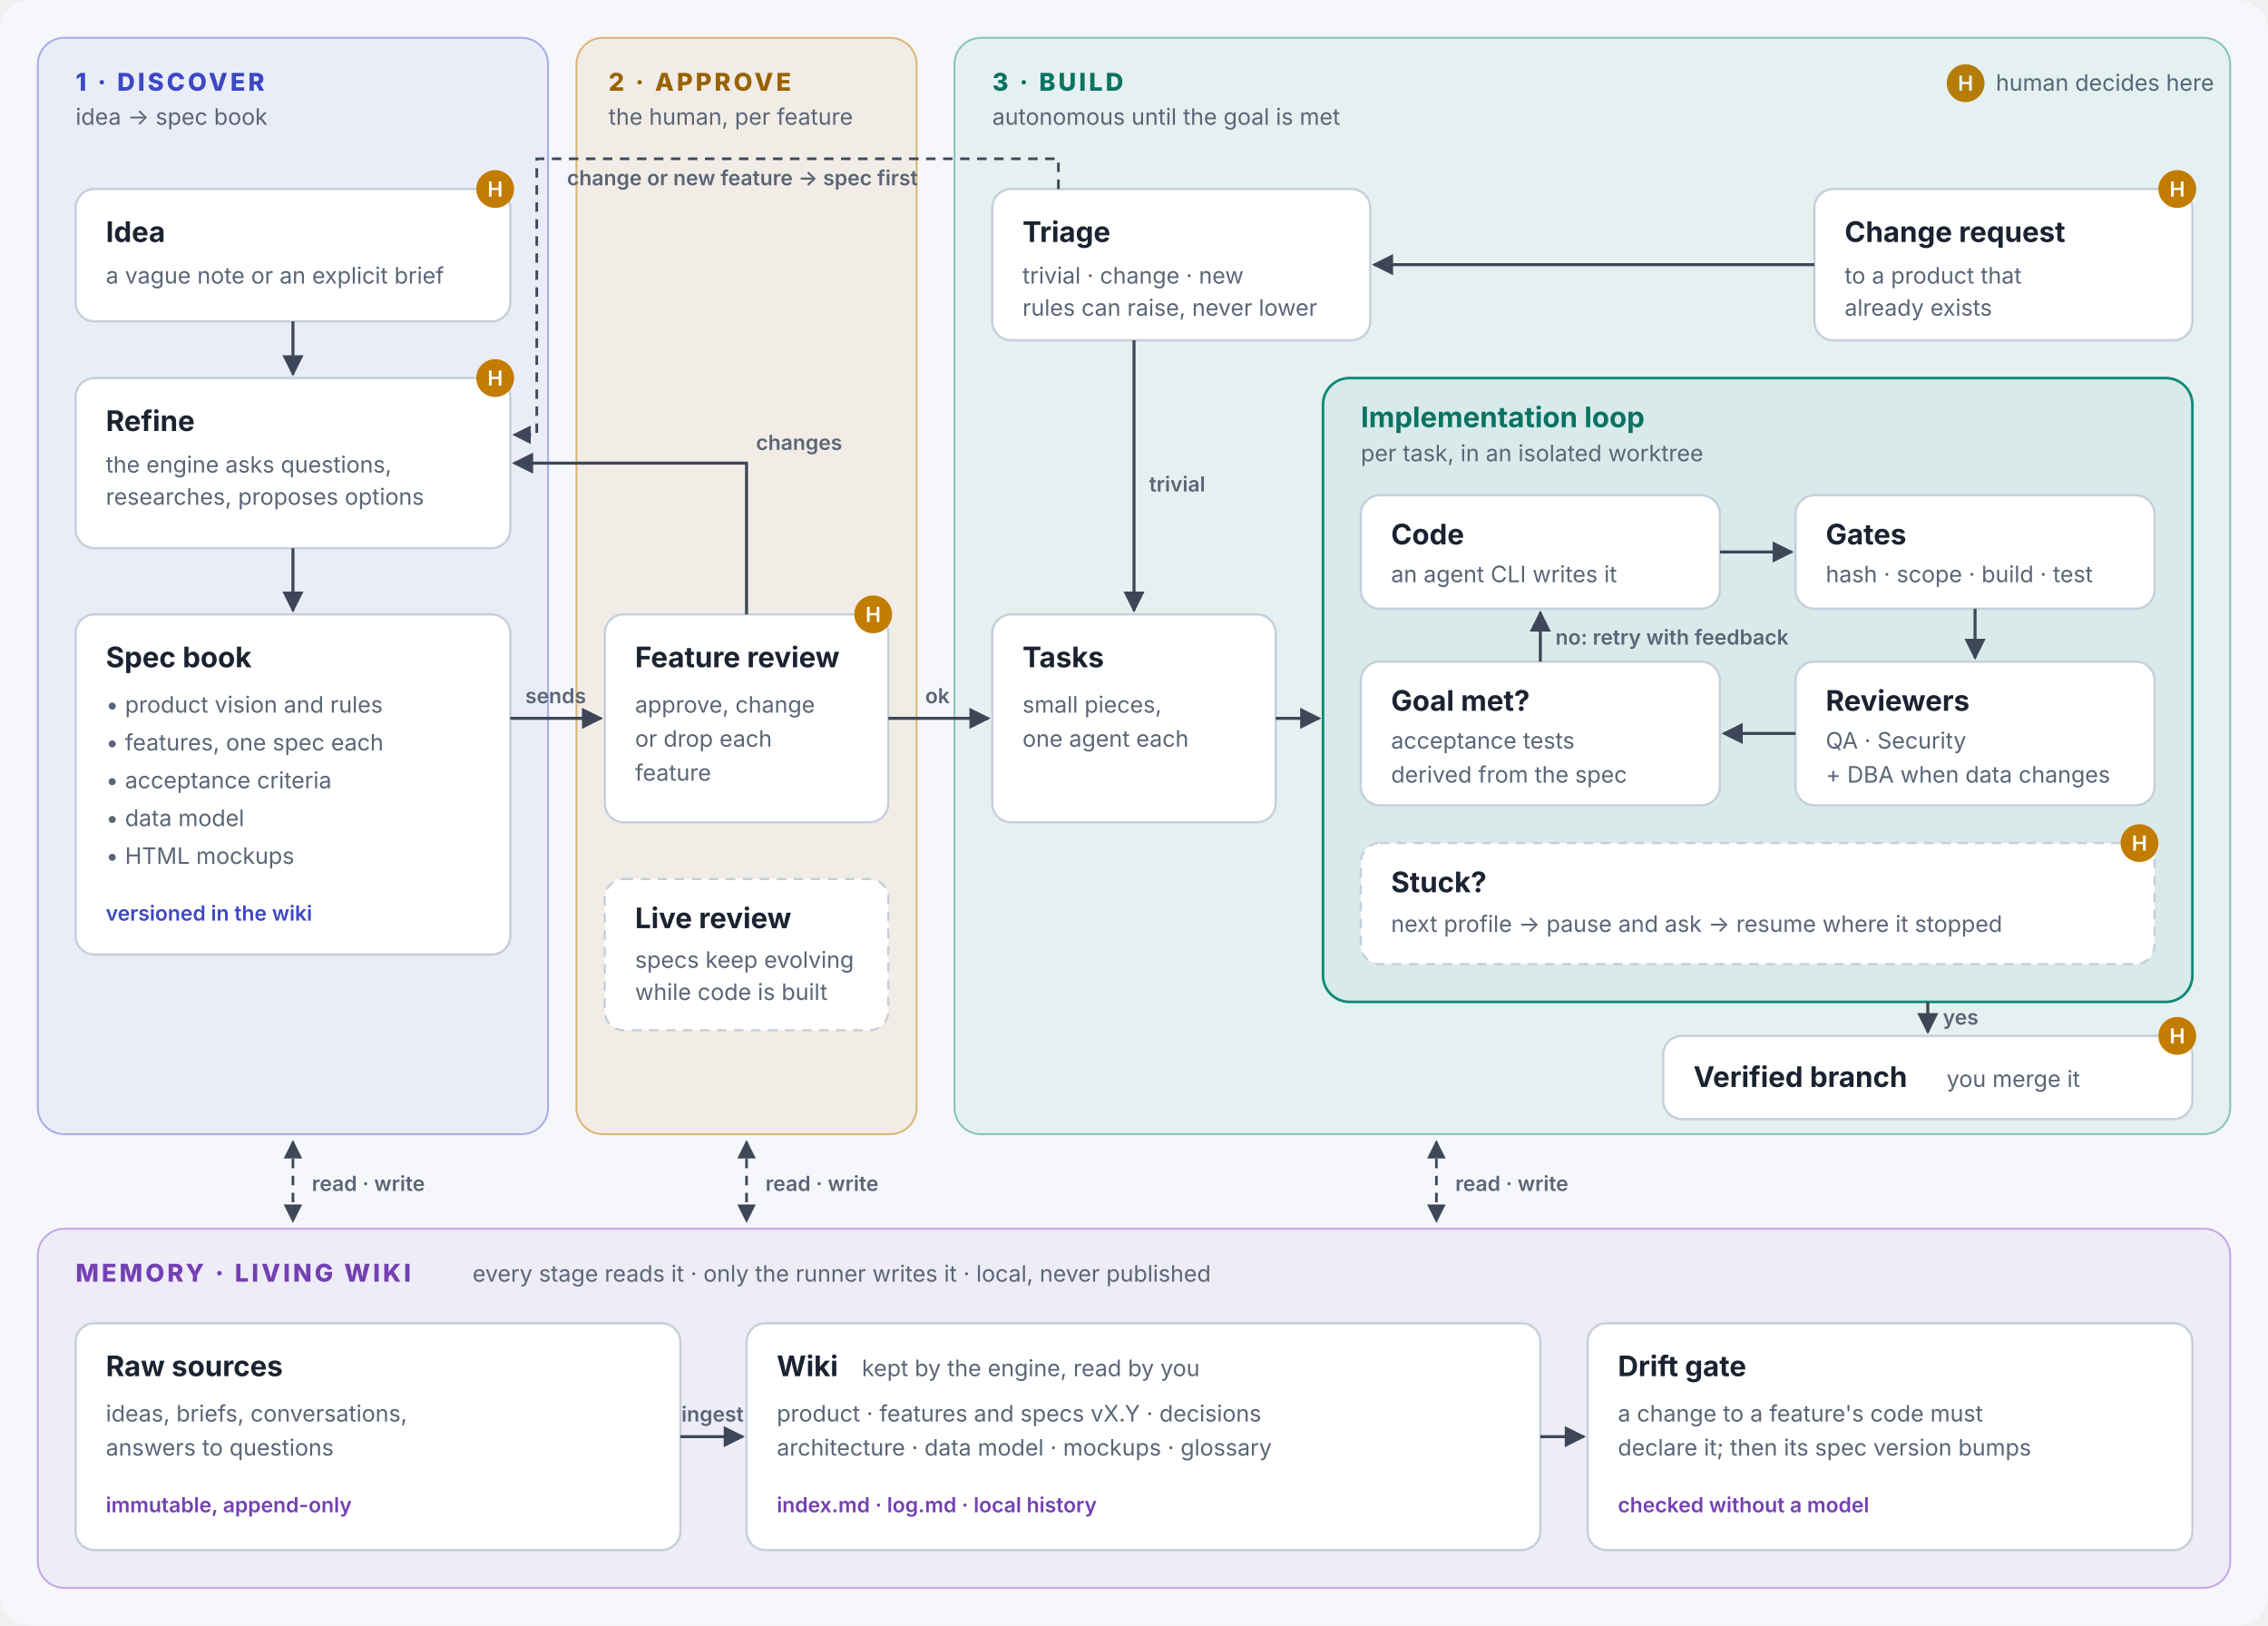
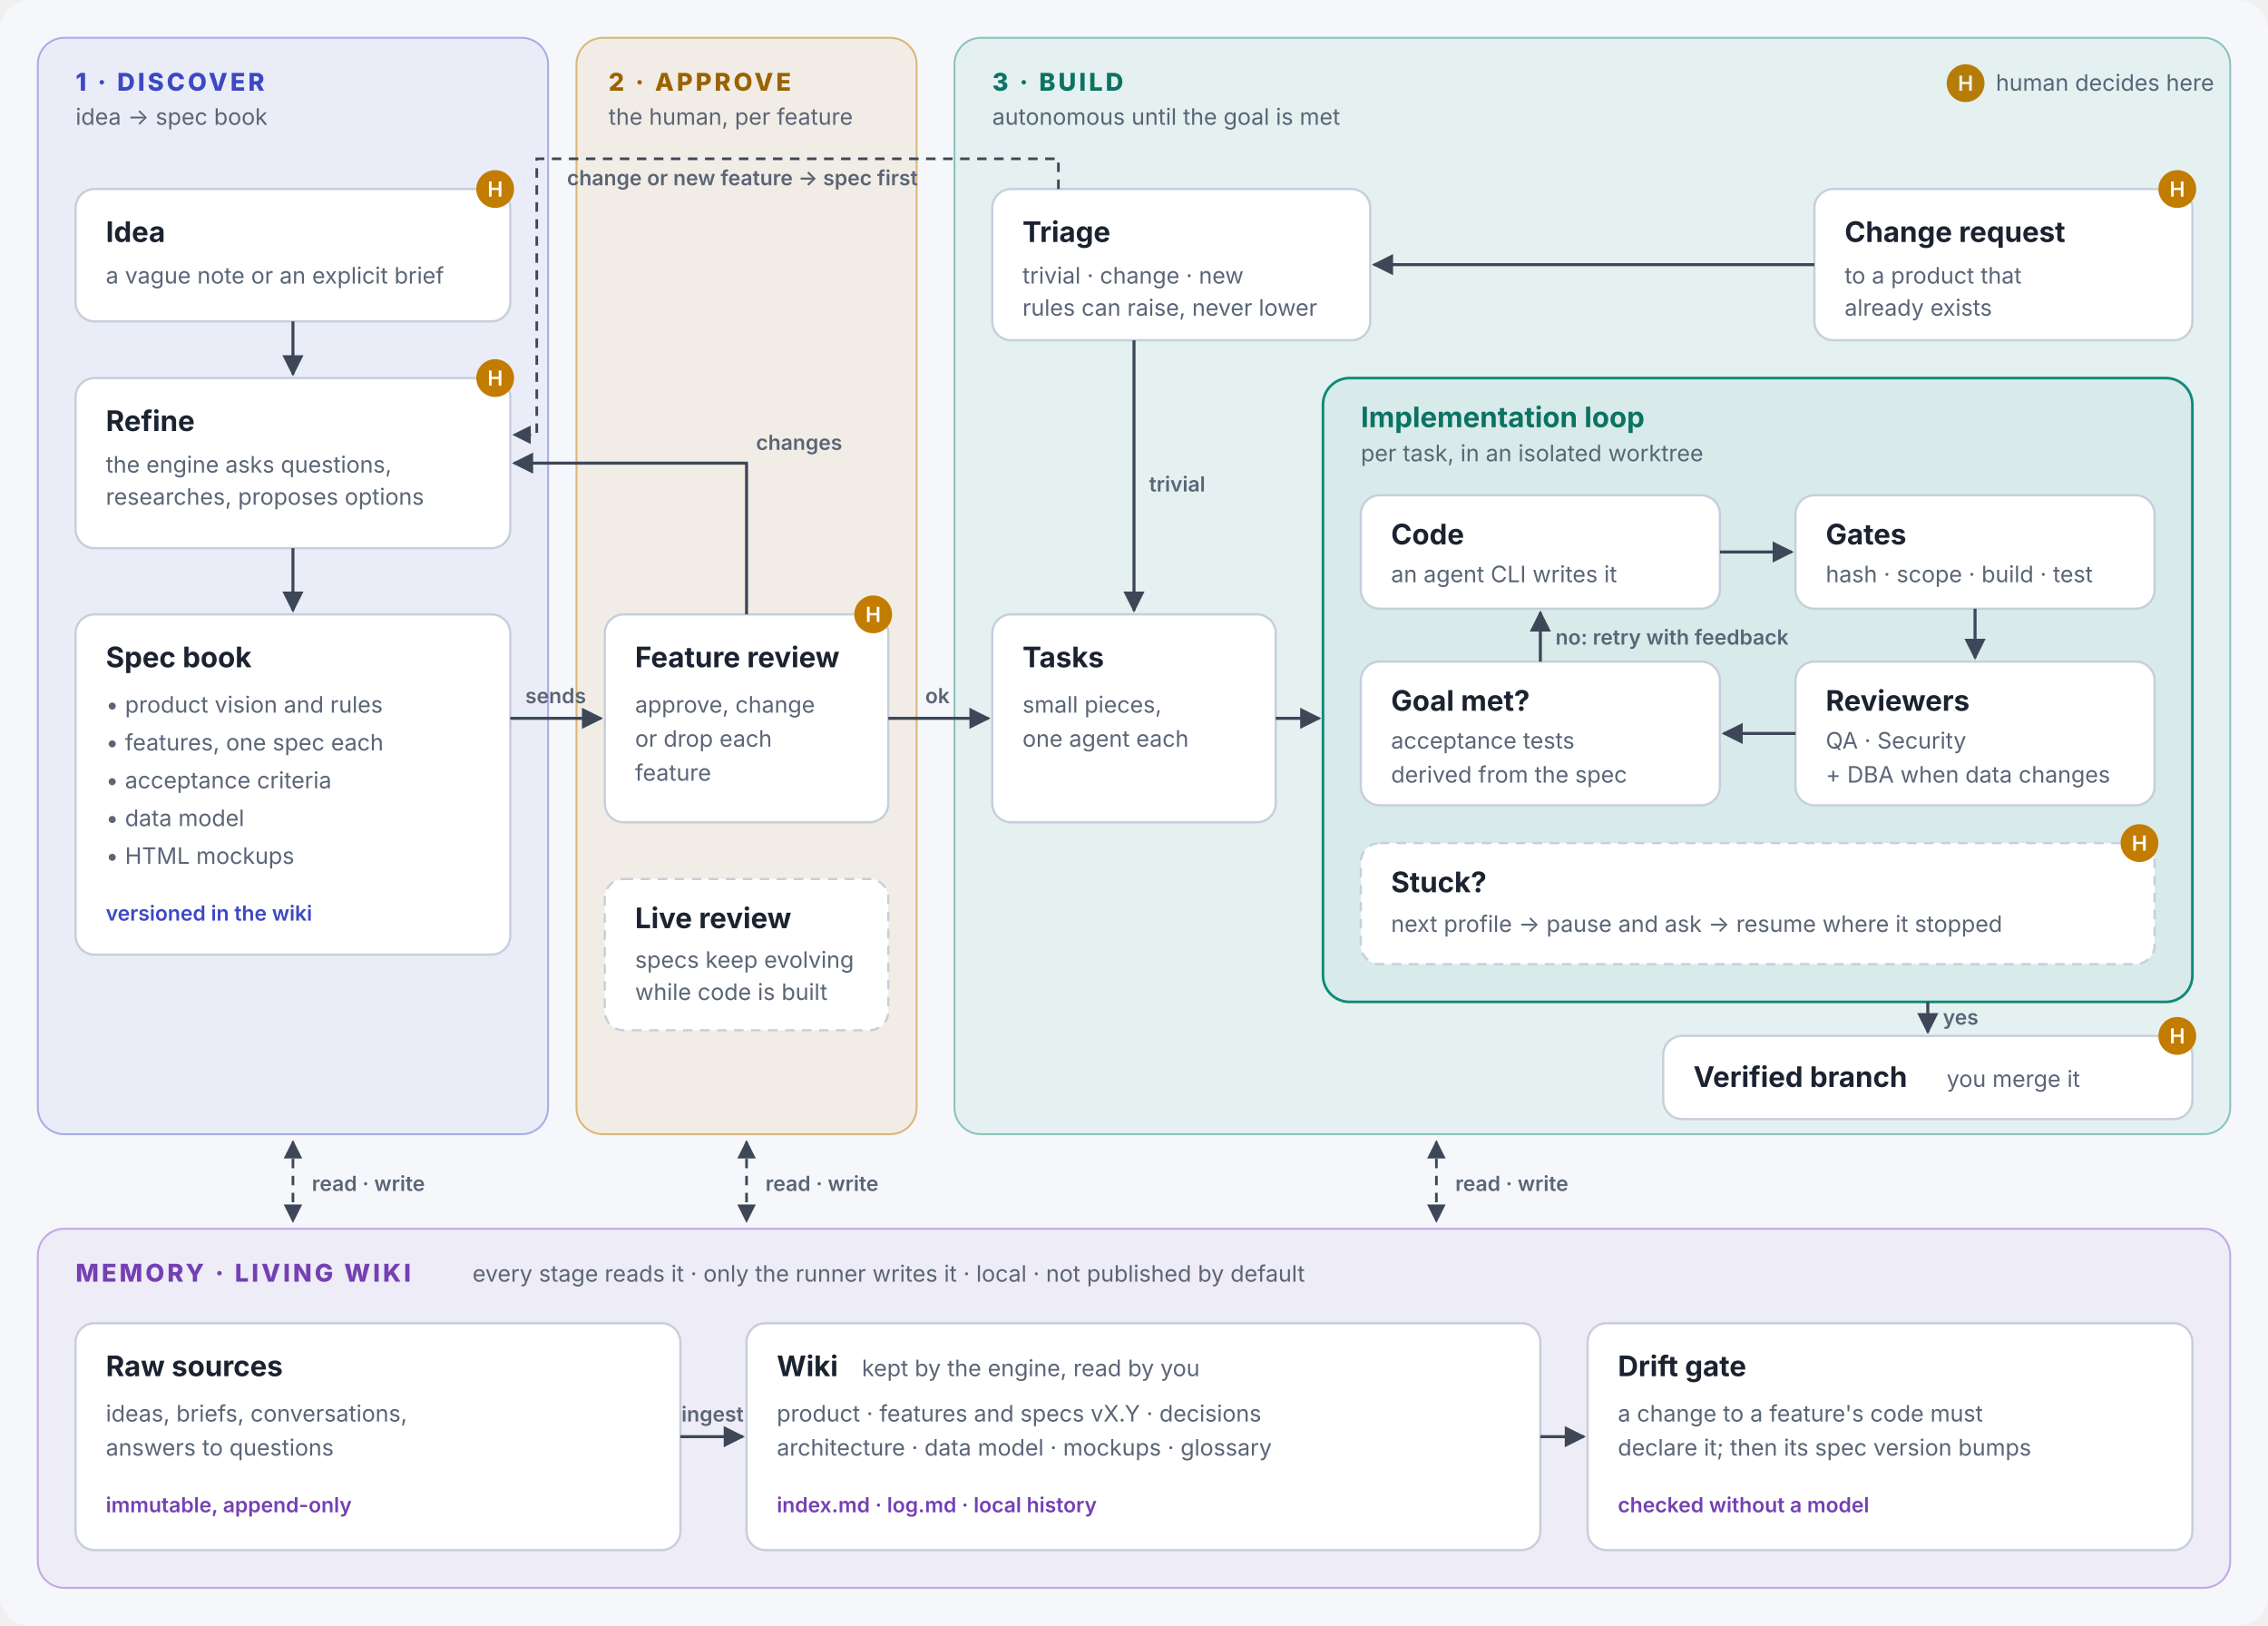
<svg xmlns="http://www.w3.org/2000/svg" viewBox="0 0 1200 860" role="img" aria-label="AEH map: an idea is refined into a spec book, the human approves features, the engine triages and builds each task in a verified loop, and a living wiki under every stage keeps the memory.">
  <style>
    .bg { fill: #f5f7fa; }
    .ink { fill: #1b2230; }
    .mut { fill: #5a6576; }
    .box { fill: #ffffff; stroke: #c6cfdb; stroke-width: 1.2; }
    .dash { stroke-dasharray: 5 4; }
    .ln { stroke: #3d4757; stroke-width: 1.6; fill: none; }
    .lnd { stroke: #3d4757; stroke-width: 1.4; fill: none; stroke-dasharray: 5 4; }
    .ah { fill: #3d4757; }
    .zA { fill: #4f5bd5; fill-opacity: .07; stroke: #4f5bd5; stroke-opacity: .45; }
    .zB { fill: #c27c00; fill-opacity: .08; stroke: #c27c00; stroke-opacity: .5; }
    .zC { fill: #0e8a78; fill-opacity: .07; stroke: #0e8a78; stroke-opacity: .45; }
    .zM { fill: #8b4fcf; fill-opacity: .07; stroke: #8b4fcf; stroke-opacity: .45; }
    .hA { fill: #3d48c4; } .hB { fill: #9a6200; } .hC { fill: #0b7363; } .hM { fill: #7440b3; }
    .loop { fill: #0e8a78; fill-opacity: .06; stroke: #0e8a78; stroke-width: 1.4; }
    .hum { fill: #c27c00; }
    .humt { fill: #ffffff; }
    text { font-family: Inter, "Segoe UI", Helvetica, Arial, sans-serif; }
    .t { font-size: 15px; font-weight: 700; }
    .s { font-size: 12px; }
    .z { font-size: 13px; font-weight: 800; letter-spacing: 1.5px; }
    .l { font-size: 11px; font-weight: 600; }
    @media (prefers-color-scheme: dark) {
      .bg { fill: #12161c; }
      .ink { fill: #e7ebf1; }
      .mut { fill: #9aa4b4; }
      .box { fill: #1b2129; stroke: #3a4452; }
      .ln, .lnd { stroke: #b4bdca; }
      .ah { fill: #b4bdca; }
      .hA { fill: #9aa3ff; } .hB { fill: #f0b445; } .hC { fill: #4fd1bb; } .hM { fill: #c39af2; }
      .zA, .zB, .zC, .zM { fill-opacity: .12; }
      .loop { fill-opacity: .1; }
      .hum { fill: #f0b445; }
      .humt { fill: #12161c; }
    }
  </style>
  <defs>
    <marker id="a" viewBox="0 0 10 10" refX="9" refY="5" markerWidth="7" markerHeight="7" orient="auto-start-reverse">
      <path d="M0 0 L10 5 L0 10 z" class="ah" />
    </marker>
    <g id="h">
      <circle r="10" class="hum" />
      <text y="4" text-anchor="middle" class="l humt">H</text>
    </g>
  </defs>
  <rect width="1200" height="860" rx="16" class="bg" />
  <use href="#h" x="1040" y="44" />
  <text x="1056" y="48" class="s mut">human decides here</text>
  <rect x="20" y="20" width="270" height="580" rx="14" class="zA" />
  <text x="40" y="48" class="z hA">1 · DISCOVER</text>
  <text x="40" y="66" class="s mut">idea → spec book</text>
  <rect x="40" y="100" width="230" height="70" rx="10" class="box" />
  <text x="56" y="128" class="t ink">Idea</text>
  <text x="56" y="150" class="s mut">a vague note or an explicit brief</text>
  <use href="#h" x="262" y="100" />
  <path d="M155 170 V198" class="ln" marker-end="url(#a)" />
  <rect x="40" y="200" width="230" height="90" rx="10" class="box" />
  <text x="56" y="228" class="t ink">Refine</text>
  <text x="56" y="250" class="s mut">the engine asks questions,</text>
  <text x="56" y="267" class="s mut">researches, proposes options</text>
  <use href="#h" x="262" y="200" />
  <path d="M155 290 V323" class="ln" marker-end="url(#a)" />
  <rect x="40" y="325" width="230" height="180" rx="10" class="box" />
  <text x="56" y="353" class="t ink">Spec book</text>
  <text x="56" y="377" class="s mut">• product vision and rules</text>
  <text x="56" y="397" class="s mut">• features, one spec each</text>
  <text x="56" y="417" class="s mut">• acceptance criteria</text>
  <text x="56" y="437" class="s mut">• data model</text>
  <text x="56" y="457" class="s mut">• HTML mockups</text>
  <text x="56" y="487" class="l hA">versioned in the wiki</text>
  <rect x="305" y="20" width="180" height="580" rx="14" class="zB" />
  <text x="322" y="48" class="z hB">2 · APPROVE</text>
  <text x="322" y="66" class="s mut">the human, per feature</text>
  <rect x="320" y="325" width="150" height="110" rx="10" class="box" />
  <text x="336" y="353" class="t ink">Feature review</text>
  <text x="336" y="377" class="s mut">approve, change</text>
  <text x="336" y="395" class="s mut">or drop each</text>
  <text x="336" y="413" class="s mut">feature</text>
  <use href="#h" x="462" y="325" />
  <path d="M270 380 H318" class="ln" marker-end="url(#a)" />
  <text x="294" y="372" text-anchor="middle" class="l mut">sends</text>
  <path d="M395 325 V245 H272" class="ln" marker-end="url(#a)" />
  <text x="400" y="238" class="l mut">changes</text>
  <rect x="320" y="465" width="150" height="80" rx="10" class="box dash" />
  <text x="336" y="491" class="t ink">Live review</text>
  <text x="336" y="512" class="s mut">specs keep evolving</text>
  <text x="336" y="529" class="s mut">while code is built</text>
  <rect x="505" y="20" width="675" height="580" rx="14" class="zC" />
  <text x="525" y="48" class="z hC">3 · BUILD</text>
  <text x="525" y="66" class="s mut">autonomous until the goal is met</text>
  <rect x="525" y="100" width="200" height="80" rx="10" class="box" />
  <text x="541" y="128" class="t ink">Triage</text>
  <text x="541" y="150" class="s mut">trivial · change · new</text>
  <text x="541" y="167" class="s mut">rules can raise, never lower</text>
  <rect x="960" y="100" width="200" height="80" rx="10" class="box" />
  <text x="976" y="128" class="t ink">Change request</text>
  <text x="976" y="150" class="s mut">to a product that</text>
  <text x="976" y="167" class="s mut">already exists</text>
  <use href="#h" x="1152" y="100" />
  <path d="M960 140 H727" class="ln" marker-end="url(#a)" />
  <path d="M560 100 V84 H284 V230 H272" class="lnd" marker-end="url(#a)" />
  <text x="300" y="98" class="l mut">change or new feature → spec first</text>
  <rect x="525" y="325" width="150" height="110" rx="10" class="box" />
  <text x="541" y="353" class="t ink">Tasks</text>
  <text x="541" y="377" class="s mut">small pieces,</text>
  <text x="541" y="395" class="s mut">one agent each</text>
  <path d="M600 180 V323" class="ln" marker-end="url(#a)" />
  <text x="608" y="260" class="l mut">trivial</text>
  <path d="M470 380 H523" class="ln" marker-end="url(#a)" />
  <text x="496" y="372" text-anchor="middle" class="l mut">ok</text>
  <rect x="700" y="200" width="460" height="330" rx="14" class="loop" />
  <text x="720" y="226" class="t hC">Implementation loop</text>
  <text x="720" y="244" class="s mut">per task, in an isolated worktree</text>
  <path d="M675 380 H698" class="ln" marker-end="url(#a)" />
  <rect x="720" y="262" width="190" height="60" rx="10" class="box" />
  <text x="736" y="288" class="t ink">Code</text>
  <text x="736" y="308" class="s mut">an agent CLI writes it</text>
  <rect x="950" y="262" width="190" height="60" rx="10" class="box" />
  <text x="966" y="288" class="t ink">Gates</text>
  <text x="966" y="308" class="s mut">hash · scope · build · test</text>
  <rect x="950" y="350" width="190" height="76" rx="10" class="box" />
  <text x="966" y="376" class="t ink">Reviewers</text>
  <text x="966" y="396" class="s mut">QA · Security</text>
  <text x="966" y="414" class="s mut">+ DBA when data changes</text>
  <rect x="720" y="350" width="190" height="76" rx="10" class="box" />
  <text x="736" y="376" class="t ink">Goal met?</text>
  <text x="736" y="396" class="s mut">acceptance tests</text>
  <text x="736" y="414" class="s mut">derived from the spec</text>
  <path d="M910 292 H948" class="ln" marker-end="url(#a)" />
  <path d="M1045 322 V348" class="ln" marker-end="url(#a)" />
  <path d="M950 388 H912" class="ln" marker-end="url(#a)" />
  <path d="M815 350 V324" class="ln" marker-end="url(#a)" />
  <text x="823" y="341" class="l mut">no: retry with feedback</text>
  <rect x="720" y="446" width="420" height="64" rx="10" class="box dash" />
  <text x="736" y="472" class="t ink">Stuck?</text>
  <text x="736" y="493" class="s mut">next profile → pause and ask → resume where it stopped</text>
  <use href="#h" x="1132" y="446" />
  <rect x="880" y="548" width="280" height="44" rx="10" class="box" />
  <text x="896" y="575" class="t ink">Verified branch</text>
  <text x="1030" y="575" class="s mut">you merge it</text>
  <use href="#h" x="1152" y="548" />
  <path d="M1020 530 V546" class="ln" marker-end="url(#a)" />
  <text x="1028" y="542" class="l mut">yes</text>
  <path d="M155 604 V646" class="lnd" marker-start="url(#a)" marker-end="url(#a)" />
  <path d="M395 604 V646" class="lnd" marker-start="url(#a)" marker-end="url(#a)" />
  <path d="M760 604 V646" class="lnd" marker-start="url(#a)" marker-end="url(#a)" />
  <text x="165" y="630" class="l mut">read · write</text>
  <text x="405" y="630" class="l mut">read · write</text>
  <text x="770" y="630" class="l mut">read · write</text>
  <rect x="20" y="650" width="1160" height="190" rx="14" class="zM" />
  <text x="40" y="678" class="z hM">MEMORY · LIVING WIKI</text>
-   <text x="250" y="678" class="s mut">every stage reads it · only the runner writes it · local, never published</text>
+   <text x="250" y="678" class="s mut">every stage reads it · only the runner writes it · local · not published by default</text>
  <rect x="40" y="700" width="320" height="120" rx="10" class="box" />
  <text x="56" y="728" class="t ink">Raw sources</text>
  <text x="56" y="752" class="s mut">ideas, briefs, conversations,</text>
  <text x="56" y="770" class="s mut">answers to questions</text>
  <text x="56" y="800" class="l hM">immutable, append-only</text>
  <path d="M360 760 H393" class="ln" marker-end="url(#a)" />
  <text x="377" y="752" text-anchor="middle" class="l mut">ingest</text>
  <rect x="395" y="700" width="420" height="120" rx="10" class="box" />
  <text x="411" y="728" class="t ink">Wiki</text>
  <text x="456" y="728" class="s mut">kept by the engine, read by you</text>
  <text x="411" y="752" class="s mut">product · features and specs vX.Y · decisions</text>
  <text x="411" y="770" class="s mut">architecture · data model · mockups · glossary</text>
  <text x="411" y="800" class="l hM">index.md · log.md · local history</text>
  <path d="M815 760 H838" class="ln" marker-end="url(#a)" />
  <rect x="840" y="700" width="320" height="120" rx="10" class="box" />
  <text x="856" y="728" class="t ink">Drift gate</text>
  <text x="856" y="752" class="s mut">a change to a feature's code must</text>
  <text x="856" y="770" class="s mut">declare it; then its spec version bumps</text>
  <text x="856" y="800" class="l hM">checked without a model</text>
</svg>
